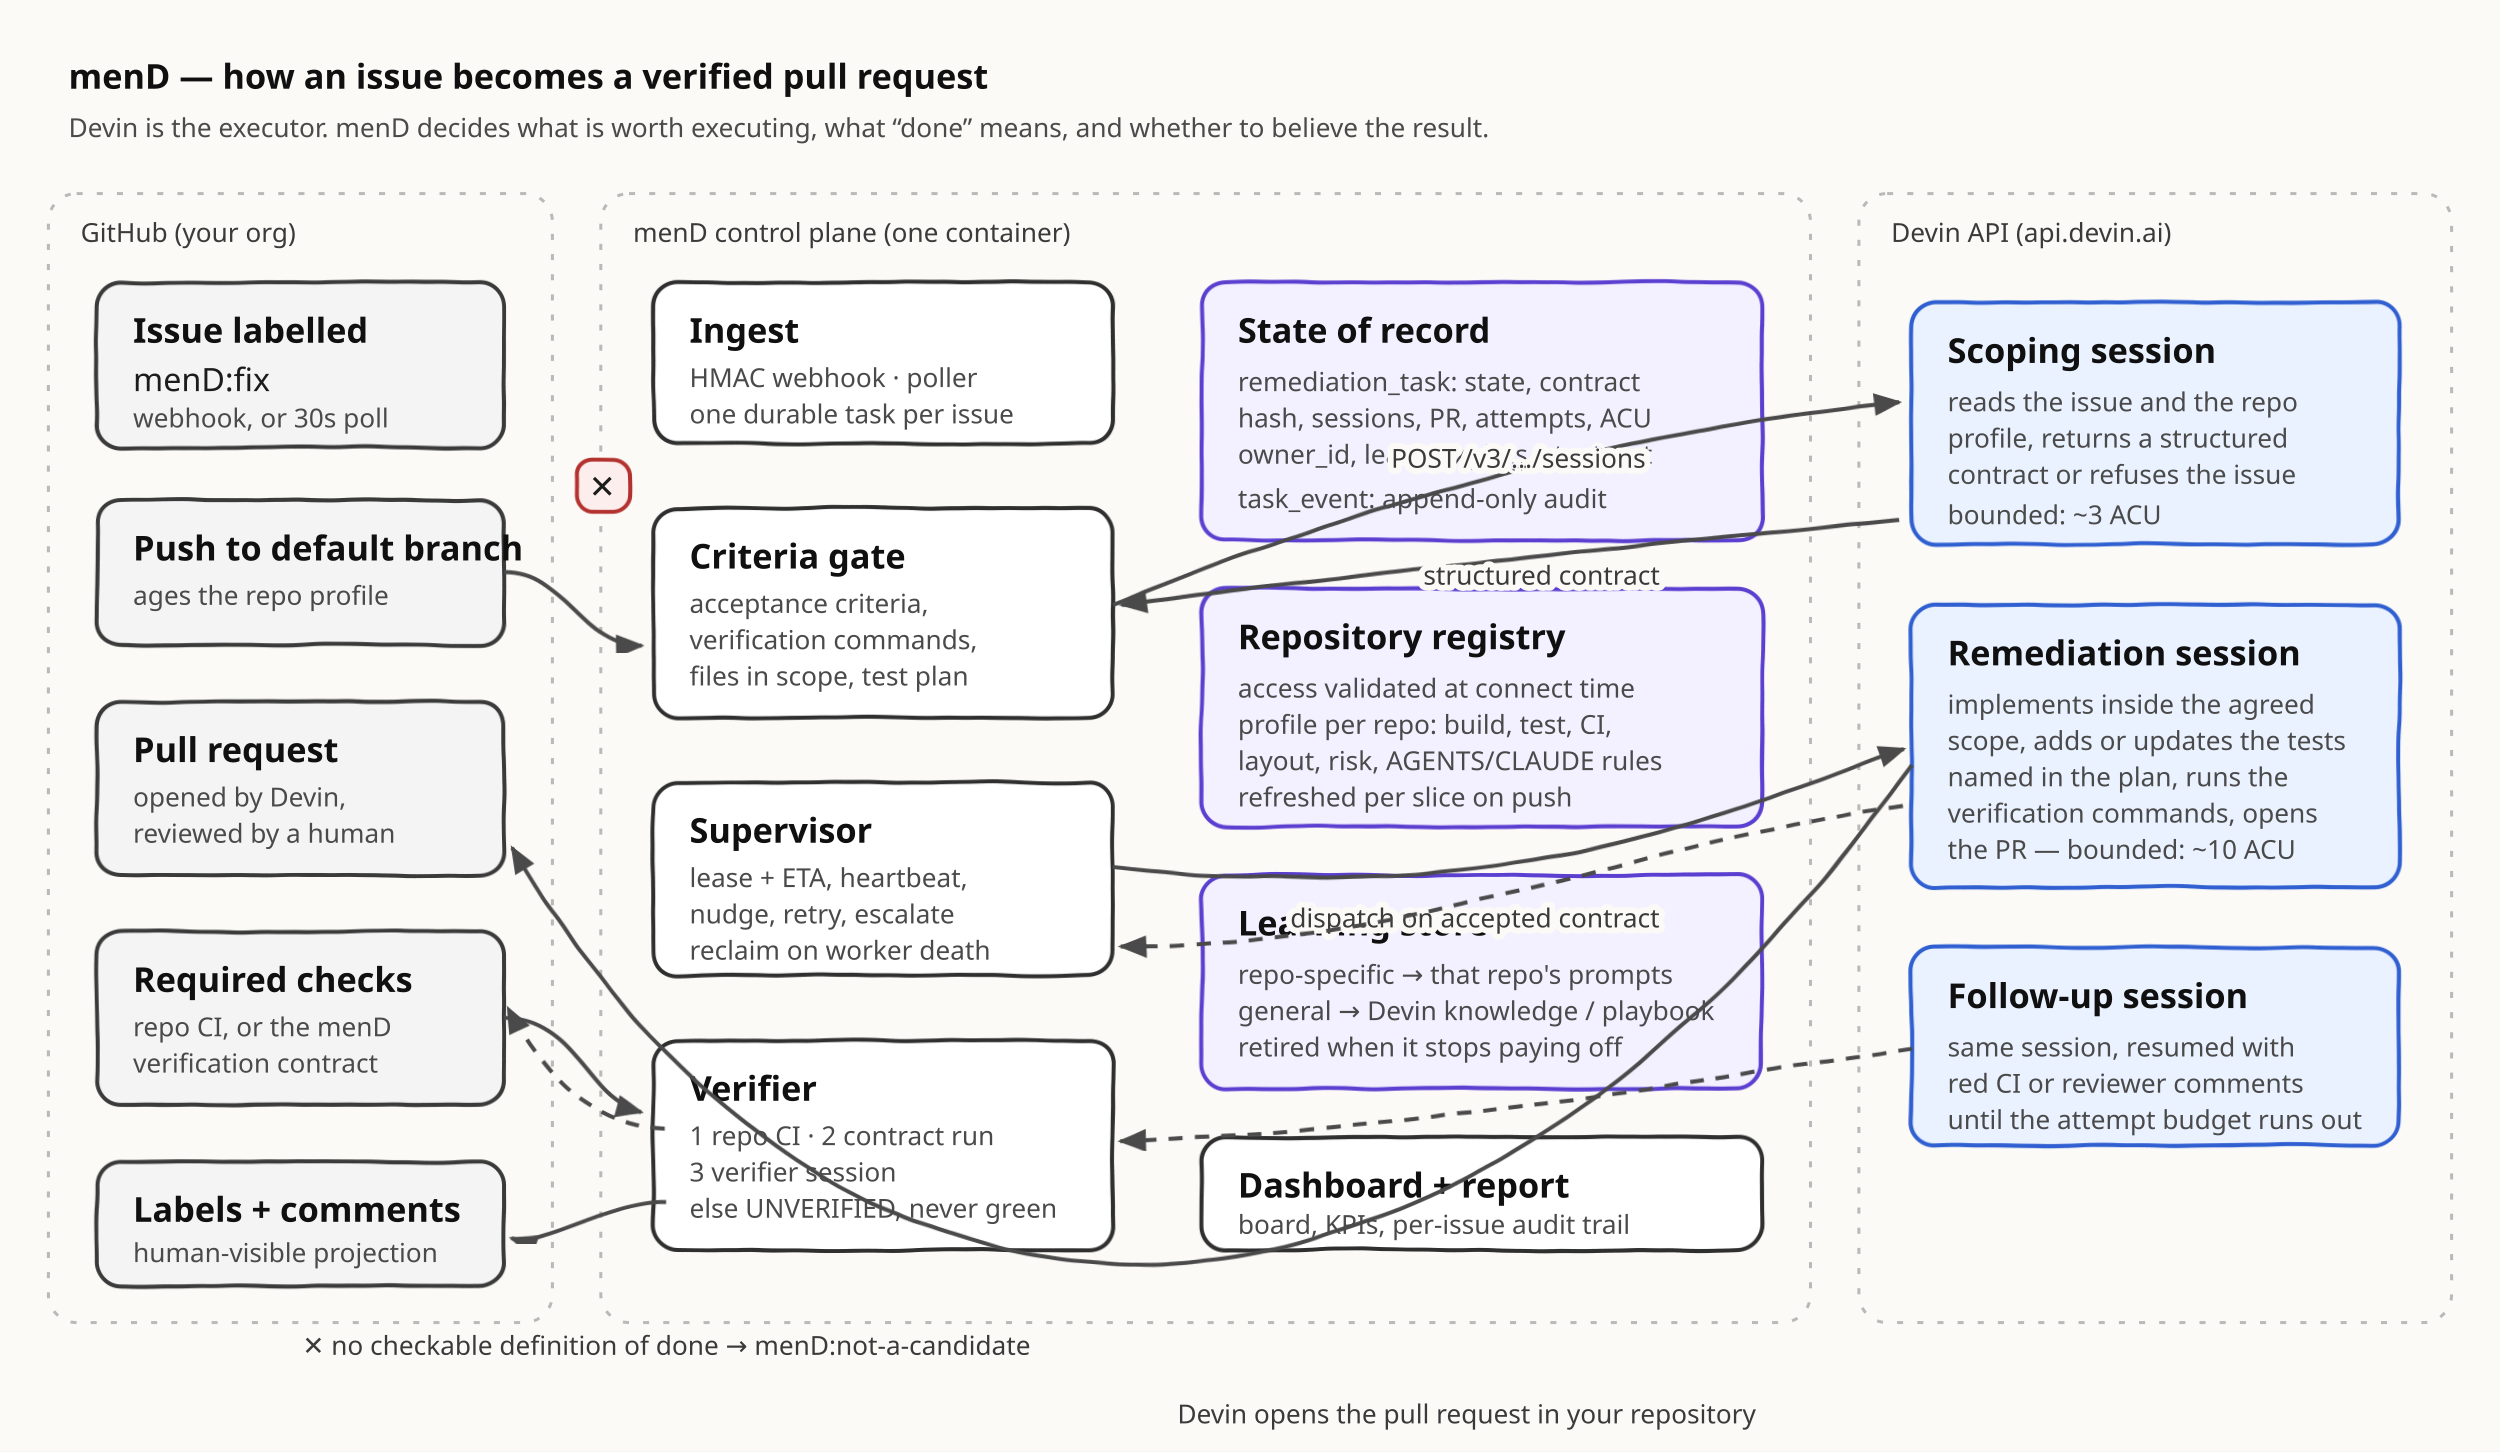
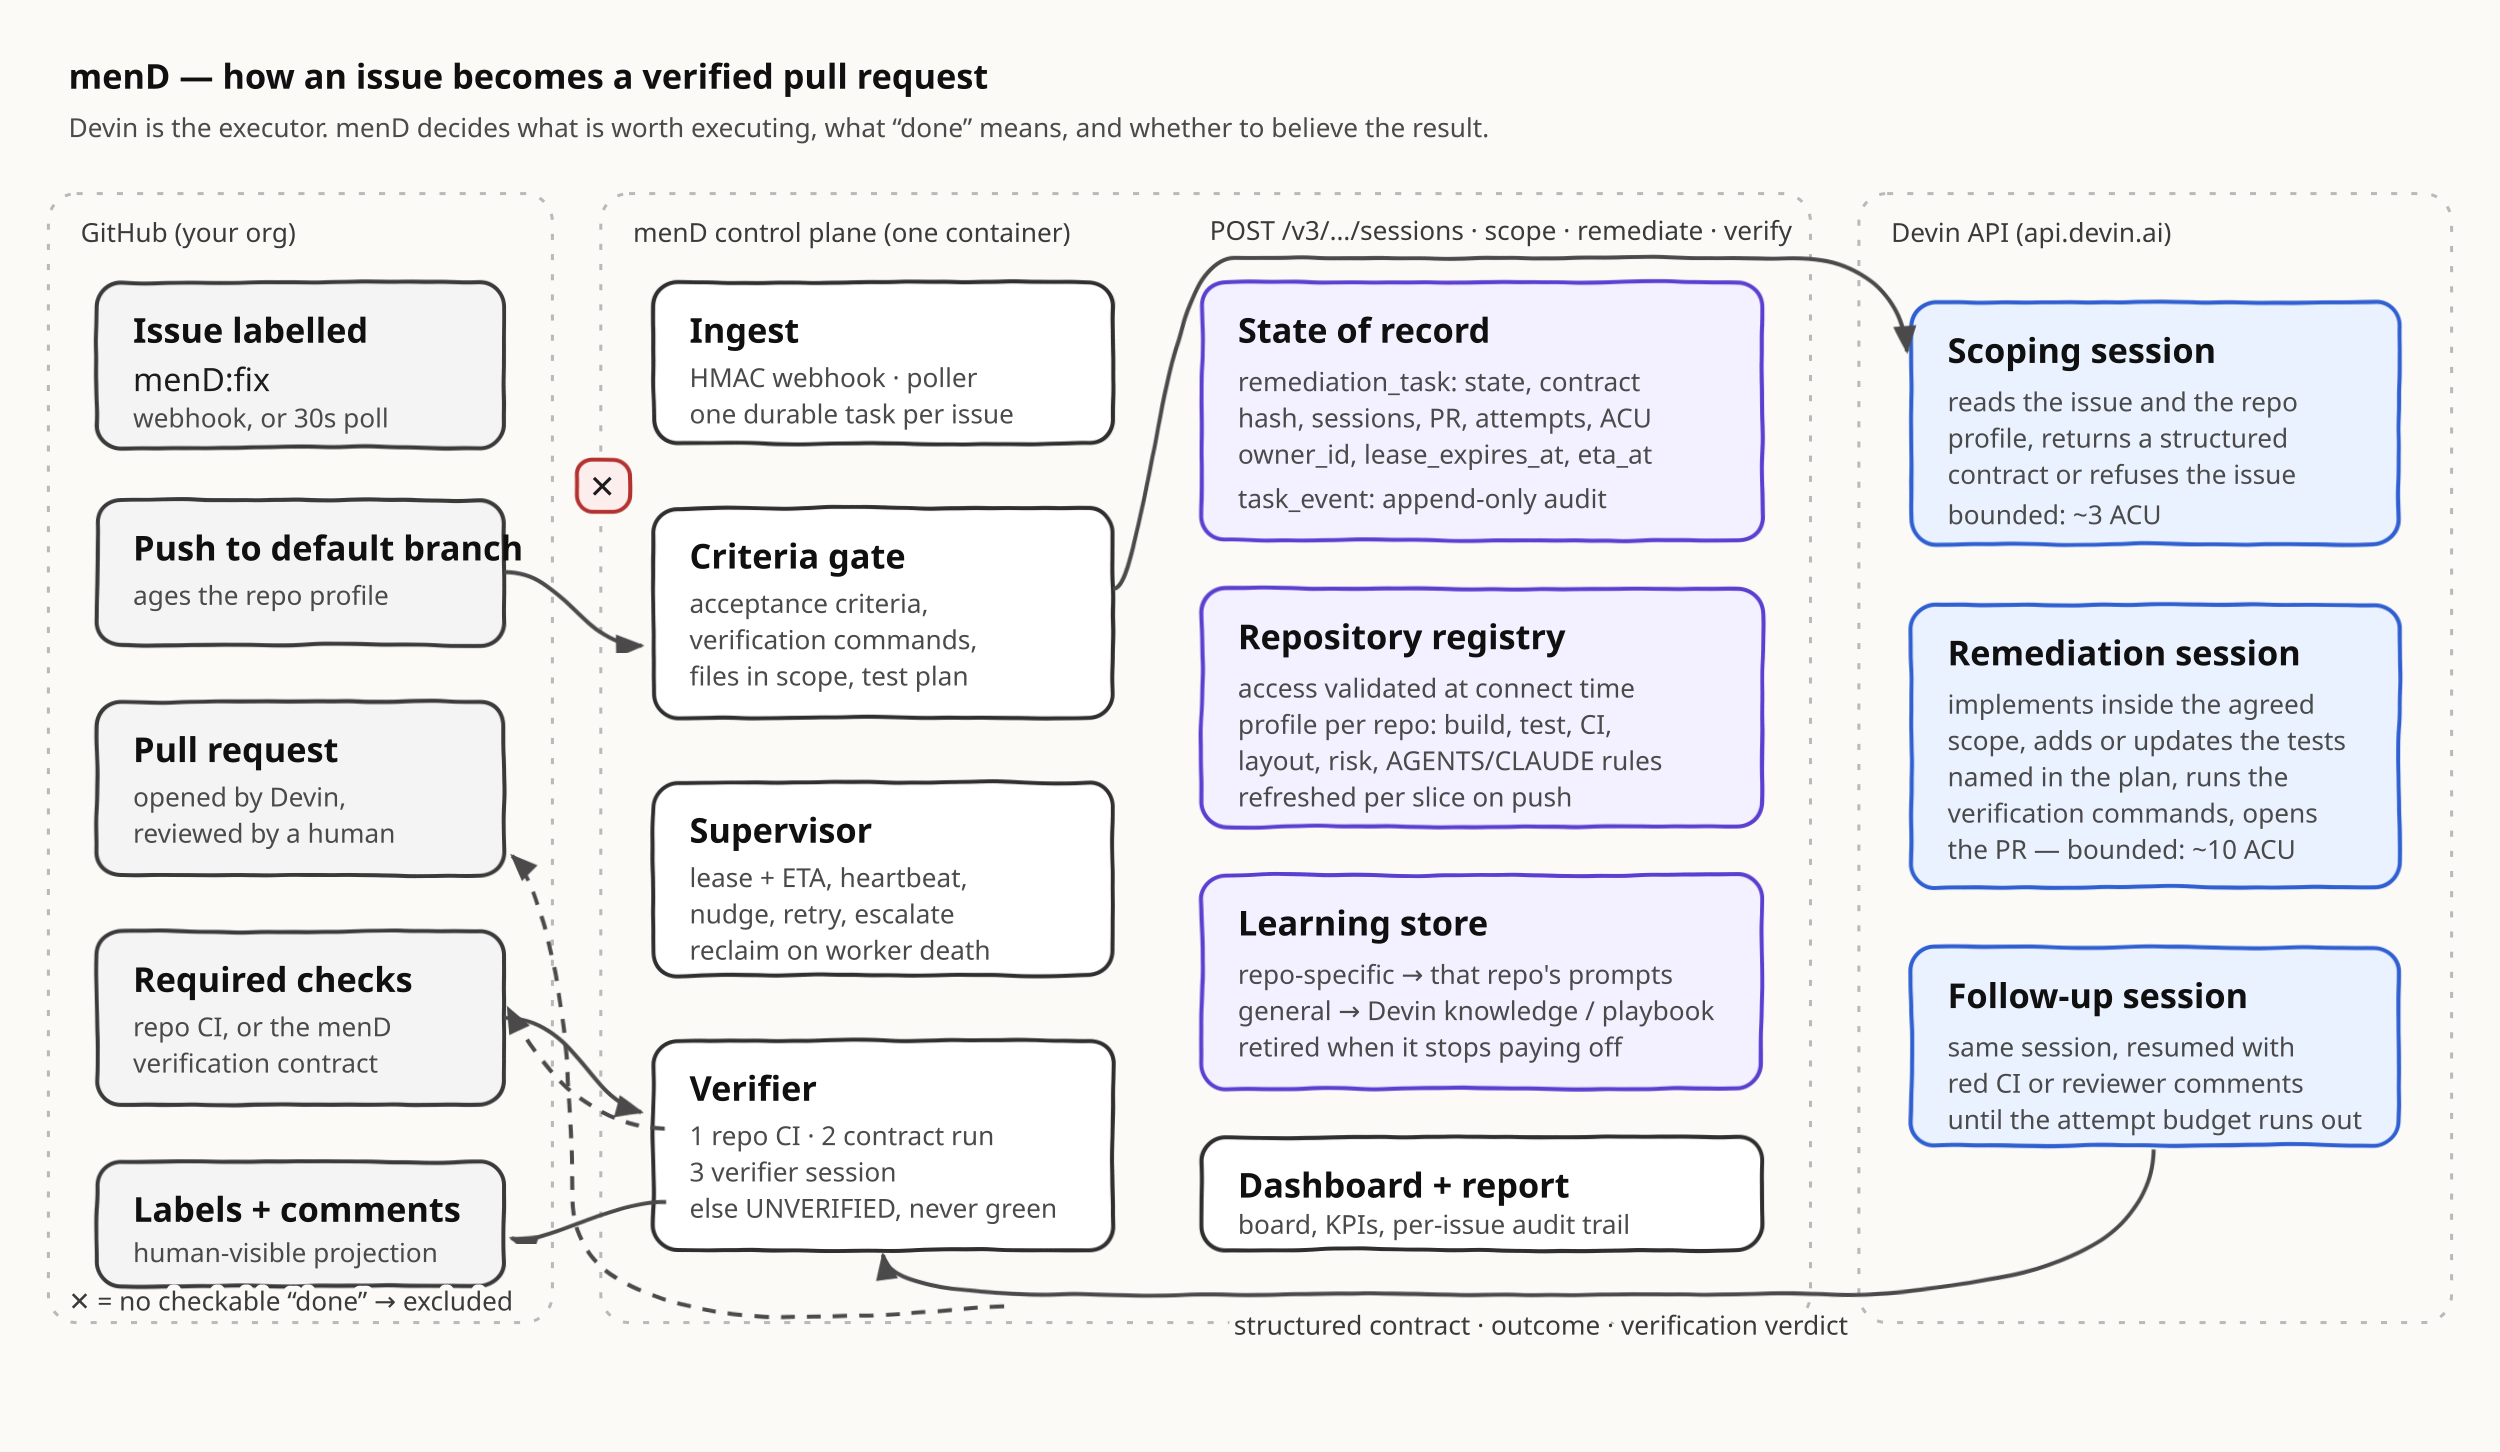
<svg xmlns="http://www.w3.org/2000/svg" viewBox="0 0 1240 720" width="1240" height="720" font-family="'Segoe Print','Bradley Hand','Comic Sans MS',ui-rounded,sans-serif" role="img" aria-label="menD architecture: GitHub events enter menD, the criteria gate decides candidacy, Devin sessions scope and remediate, verification gates success, and outcomes feed a learning store">
  <defs>
    <filter id="rough">
      <feTurbulence type="fractalNoise" baseFrequency="0.02" numOctaves="3" seed="7" result="noise" />
      <feDisplacementMap in="SourceGraphic" in2="noise" scale="2.2" xChannelSelector="R" yChannelSelector="G" />
    </filter>
    <marker id="arrow" viewBox="0 0 10 10" refX="9" refY="5" markerWidth="7" markerHeight="7" orient="auto-start-reverse">
      <path d="M 0 1 L 10 5 L 0 9 z" fill="#4a4a4a" />
    </marker>
    <style>
      .box { fill: #ffffff; stroke: #2f2f2f; stroke-width: 2; filter: url(#rough); }
      .devin { fill: #eaf1ff; stroke: #2f5fd0; }
      .store { fill: #f3f0ff; stroke: #5b3fd0; }
      .github { fill: #f4f4f4; stroke: #3a3a3a; }
      .good { fill: #e9f9f0; stroke: #10794a; }
      .bad  { fill: #fdeeee; stroke: #b3322f; }
      .t  { font-size: 16px; fill: #1c1c1c; }
      .h  { font-size: 17px; font-weight: 700; fill: #101010; }
      .s  { font-size: 13px; fill: #4a4a4a; }
      .lbl{ font-size: 13px; fill: #3a3a3a; paint-order: stroke; stroke: #fbfaf7; stroke-width: 6px;
            stroke-linejoin: round; }
      .flow { fill: none; stroke: #4a4a4a; stroke-width: 2; marker-end: url(#arrow); filter: url(#rough); }
      .dash { stroke-dasharray: 7 6; }
      .zone { fill: none; stroke: #b9b9b9; stroke-width: 1.5; stroke-dasharray: 3 7; }
    </style>
  </defs>
  <rect x="0" y="0" width="1240" height="720" fill="#fbfaf7" />
  <text x="34" y="44" class="h" font-size="24">menD — how an issue becomes a verified pull request</text>
  <text x="34" y="68" class="s" font-size="14">Devin is the executor. menD decides what is worth executing, what “done” means, and whether to believe the result.</text>
  <rect x="24" y="96" width="250" height="560" rx="14" class="zone" />
  <text x="40" y="120" class="lbl">GitHub (your org)</text>
  <rect x="298" y="96" width="600" height="560" rx="14" class="zone" />
  <text x="314" y="120" class="lbl">menD control plane (one container)</text>
  <rect x="922" y="96" width="294" height="560" rx="14" class="zone" />
  <text x="938" y="120" class="lbl">Devin API (api.devin.ai)</text>
  <rect x="48" y="140" width="202" height="82" rx="12" class="box github" />
  <text x="66" y="170" class="h">Issue labelled</text>
  <text x="66" y="194" class="t">menD:fix</text>
  <text x="66" y="212" class="s">webhook, or 30s poll</text>
  <rect x="48" y="248" width="202" height="72" rx="12" class="box github" />
  <text x="66" y="278" class="h">Push to default branch</text>
  <text x="66" y="300" class="s">ages the repo profile</text>
  <rect x="48" y="348" width="202" height="86" rx="12" class="box github" />
  <text x="66" y="378" class="h">Pull request</text>
  <text x="66" y="400" class="s">opened by Devin,</text>
  <text x="66" y="418" class="s">reviewed by a human</text>
  <rect x="48" y="462" width="202" height="86" rx="12" class="box github" />
  <text x="66" y="492" class="h">Required checks</text>
  <text x="66" y="514" class="s">repo CI, or the menD</text>
  <text x="66" y="532" class="s">verification contract</text>
  <rect x="48" y="576" width="202" height="62" rx="12" class="box github" />
  <text x="66" y="606" class="h">Labels + comments</text>
  <text x="66" y="626" class="s">human-visible projection</text>
  <rect x="324" y="140" width="228" height="80" rx="12" class="box" />
  <text x="342" y="170" class="h">Ingest</text>
  <text x="342" y="192" class="s">HMAC webhook · poller</text>
  <text x="342" y="210" class="s">one durable task per issue</text>
  <rect x="324" y="252" width="228" height="104" rx="12" class="box" />
  <text x="342" y="282" class="h">Criteria gate</text>
  <text x="342" y="304" class="s">acceptance criteria,</text>
  <text x="342" y="322" class="s">verification commands,</text>
  <text x="342" y="340" class="s">files in scope, test plan</text>
  <rect x="324" y="388" width="228" height="96" rx="12" class="box" />
  <text x="342" y="418" class="h">Supervisor</text>
  <text x="342" y="440" class="s">lease + ETA, heartbeat,</text>
  <text x="342" y="458" class="s">nudge, retry, escalate</text>
  <text x="342" y="476" class="s">reclaim on worker death</text>
  <rect x="324" y="516" width="228" height="104" rx="12" class="box" />
  <text x="342" y="546" class="h">Verifier</text>
  <text x="342" y="568" class="s">1 repo CI · 2 contract run</text>
  <text x="342" y="586" class="s">3 verifier session</text>
  <text x="342" y="604" class="s">else UNVERIFIED, never green</text>
  <rect x="596" y="140" width="278" height="128" rx="12" class="box store" />
  <text x="614" y="170" class="h">State of record</text>
  <text x="614" y="194" class="s">remediation_task: state, contract</text>
  <text x="614" y="212" class="s">hash, sessions, PR, attempts, ACU</text>
  <text x="614" y="230" class="s">owner_id, lease_expires_at, eta_at</text>
  <text x="614" y="252" class="s">task_event: append-only audit</text>
  <rect x="596" y="292" width="278" height="118" rx="12" class="box store" />
  <text x="614" y="322" class="h">Repository registry</text>
  <text x="614" y="346" class="s">access validated at connect time</text>
  <text x="614" y="364" class="s">profile per repo: build, test, CI,</text>
  <text x="614" y="382" class="s">layout, risk, AGENTS/CLAUDE rules</text>
  <text x="614" y="400" class="s">refreshed per slice on push</text>
  <rect x="596" y="434" width="278" height="106" rx="12" class="box store" />
  <text x="614" y="464" class="h">Learning store</text>
  <text x="614" y="488" class="s">repo-specific → that repo's prompts</text>
  <text x="614" y="506" class="s">general → Devin knowledge / playbook</text>
  <text x="614" y="524" class="s">retired when it stops paying off</text>
  <rect x="596" y="564" width="278" height="56" rx="12" class="box" />
  <text x="614" y="594" class="h">Dashboard + report</text>
  <text x="614" y="612" class="s">board, KPIs, per-issue audit trail</text>
  <rect x="948" y="150" width="242" height="120" rx="12" class="box devin" />
  <text x="966" y="180" class="h">Scoping session</text>
  <text x="966" y="204" class="s">reads the issue and the repo</text>
  <text x="966" y="222" class="s">profile, returns a structured</text>
  <text x="966" y="240" class="s">contract or refuses the issue</text>
  <text x="966" y="260" class="s">bounded: ~3 ACU</text>
  <rect x="948" y="300" width="242" height="140" rx="12" class="box devin" />
  <text x="966" y="330" class="h">Remediation session</text>
  <text x="966" y="354" class="s">implements inside the agreed</text>
  <text x="966" y="372" class="s">scope, adds or updates the tests</text>
  <text x="966" y="390" class="s">named in the plan, runs the</text>
  <text x="966" y="408" class="s">verification commands, opens</text>
  <text x="966" y="426" class="s">the PR — bounded: ~10 ACU</text>
  <rect x="948" y="470" width="242" height="98" rx="12" class="box devin" />
  <text x="966" y="500" class="h">Follow-up session</text>
  <text x="966" y="524" class="s">same session, resumed with</text>
  <text x="966" y="542" class="s">red CI or reviewer comments</text>
  <text x="966" y="560" class="s">until the attempt budget runs out</text>
  <rect x="324" y="644" width="110" height="0" class="box" />
  <path class="flow" d="M250 181 H 318" />
  <path class="flow" d="M250 284 C 280 284, 290 320, 318 320" />
  <path class="flow" d="M438 220 V 246" />
  <path class="flow" d="M438 356 V 382" />
  <path class="flow" d="M438 484 V 510" />
  <path class="flow" d="M250 505 C 285 505, 292 545, 318 552" />
-   <path class="flow" d="M552 300 C 700 240, 830 210, 942 200" />
-   <text x="690" y="232" class="lbl">POST /v3/.../sessions</text>
-   <path class="flow" d="M942 258 C 830 268, 700 282, 556 300" />
-   <text x="706" y="290" class="lbl">structured contract</text>
-   <path class="flow" d="M552 430 C 760 452, 860 400, 944 372" />
-   <text x="640" y="460" class="lbl">dispatch on accepted contract</text>
-   <path class="flow dash" d="M944 400 C 800 420, 700 470, 556 470" />
-   <path class="flow dash" d="M948 520 C 820 540, 700 560, 556 566" />
+   <path class="flow" d="M552 292 C 570 292, 574 128, 612 128 H 890 C 928 128, 944 150, 946 174" />
+   <text x="600" y="119" class="lbl">POST /v3/…/sessions · scope · remediate · verify</text>
+   <path class="flow" d="M1068 570 C 1068 622, 1000 642, 900 642 H 520 C 470 642, 440 636, 438 622" />
+   <text x="612" y="662" class="lbl">structured contract · outcome · verification verdict</text>
  <path class="flow" d="M552 200 H 590" />
  <path class="flow" d="M552 340 H 590" />
  <path class="flow" d="M552 470 H 590" />
  <path class="flow" d="M552 590 H 590" />
  <path class="flow" d="M330 596 C 300 596, 270 620, 254 614" />
  <path class="flow dash" d="M330 560 C 290 560, 262 520, 252 500" />
-   <path class="flow" d="M948 380 C 720 700, 420 704, 254 420" />
-   <text x="584" y="706" class="lbl">Devin opens the pull request in your repository</text>
+   <path class="flow dash" d="M498 648 C 400 656, 288 664, 284 596 C 284 512, 272 442, 254 424" />
  <rect x="286" y="228" width="26" height="26" rx="8" class="box bad" />
  <text x="292" y="247" class="t" font-size="14">✕</text>
-   <text x="150" y="672" class="lbl">✕ no checkable definition of done → menD:not-a-candidate</text>
+   <text x="34" y="650" class="lbl">✕ = no checkable “done” → excluded</text>
</svg>
